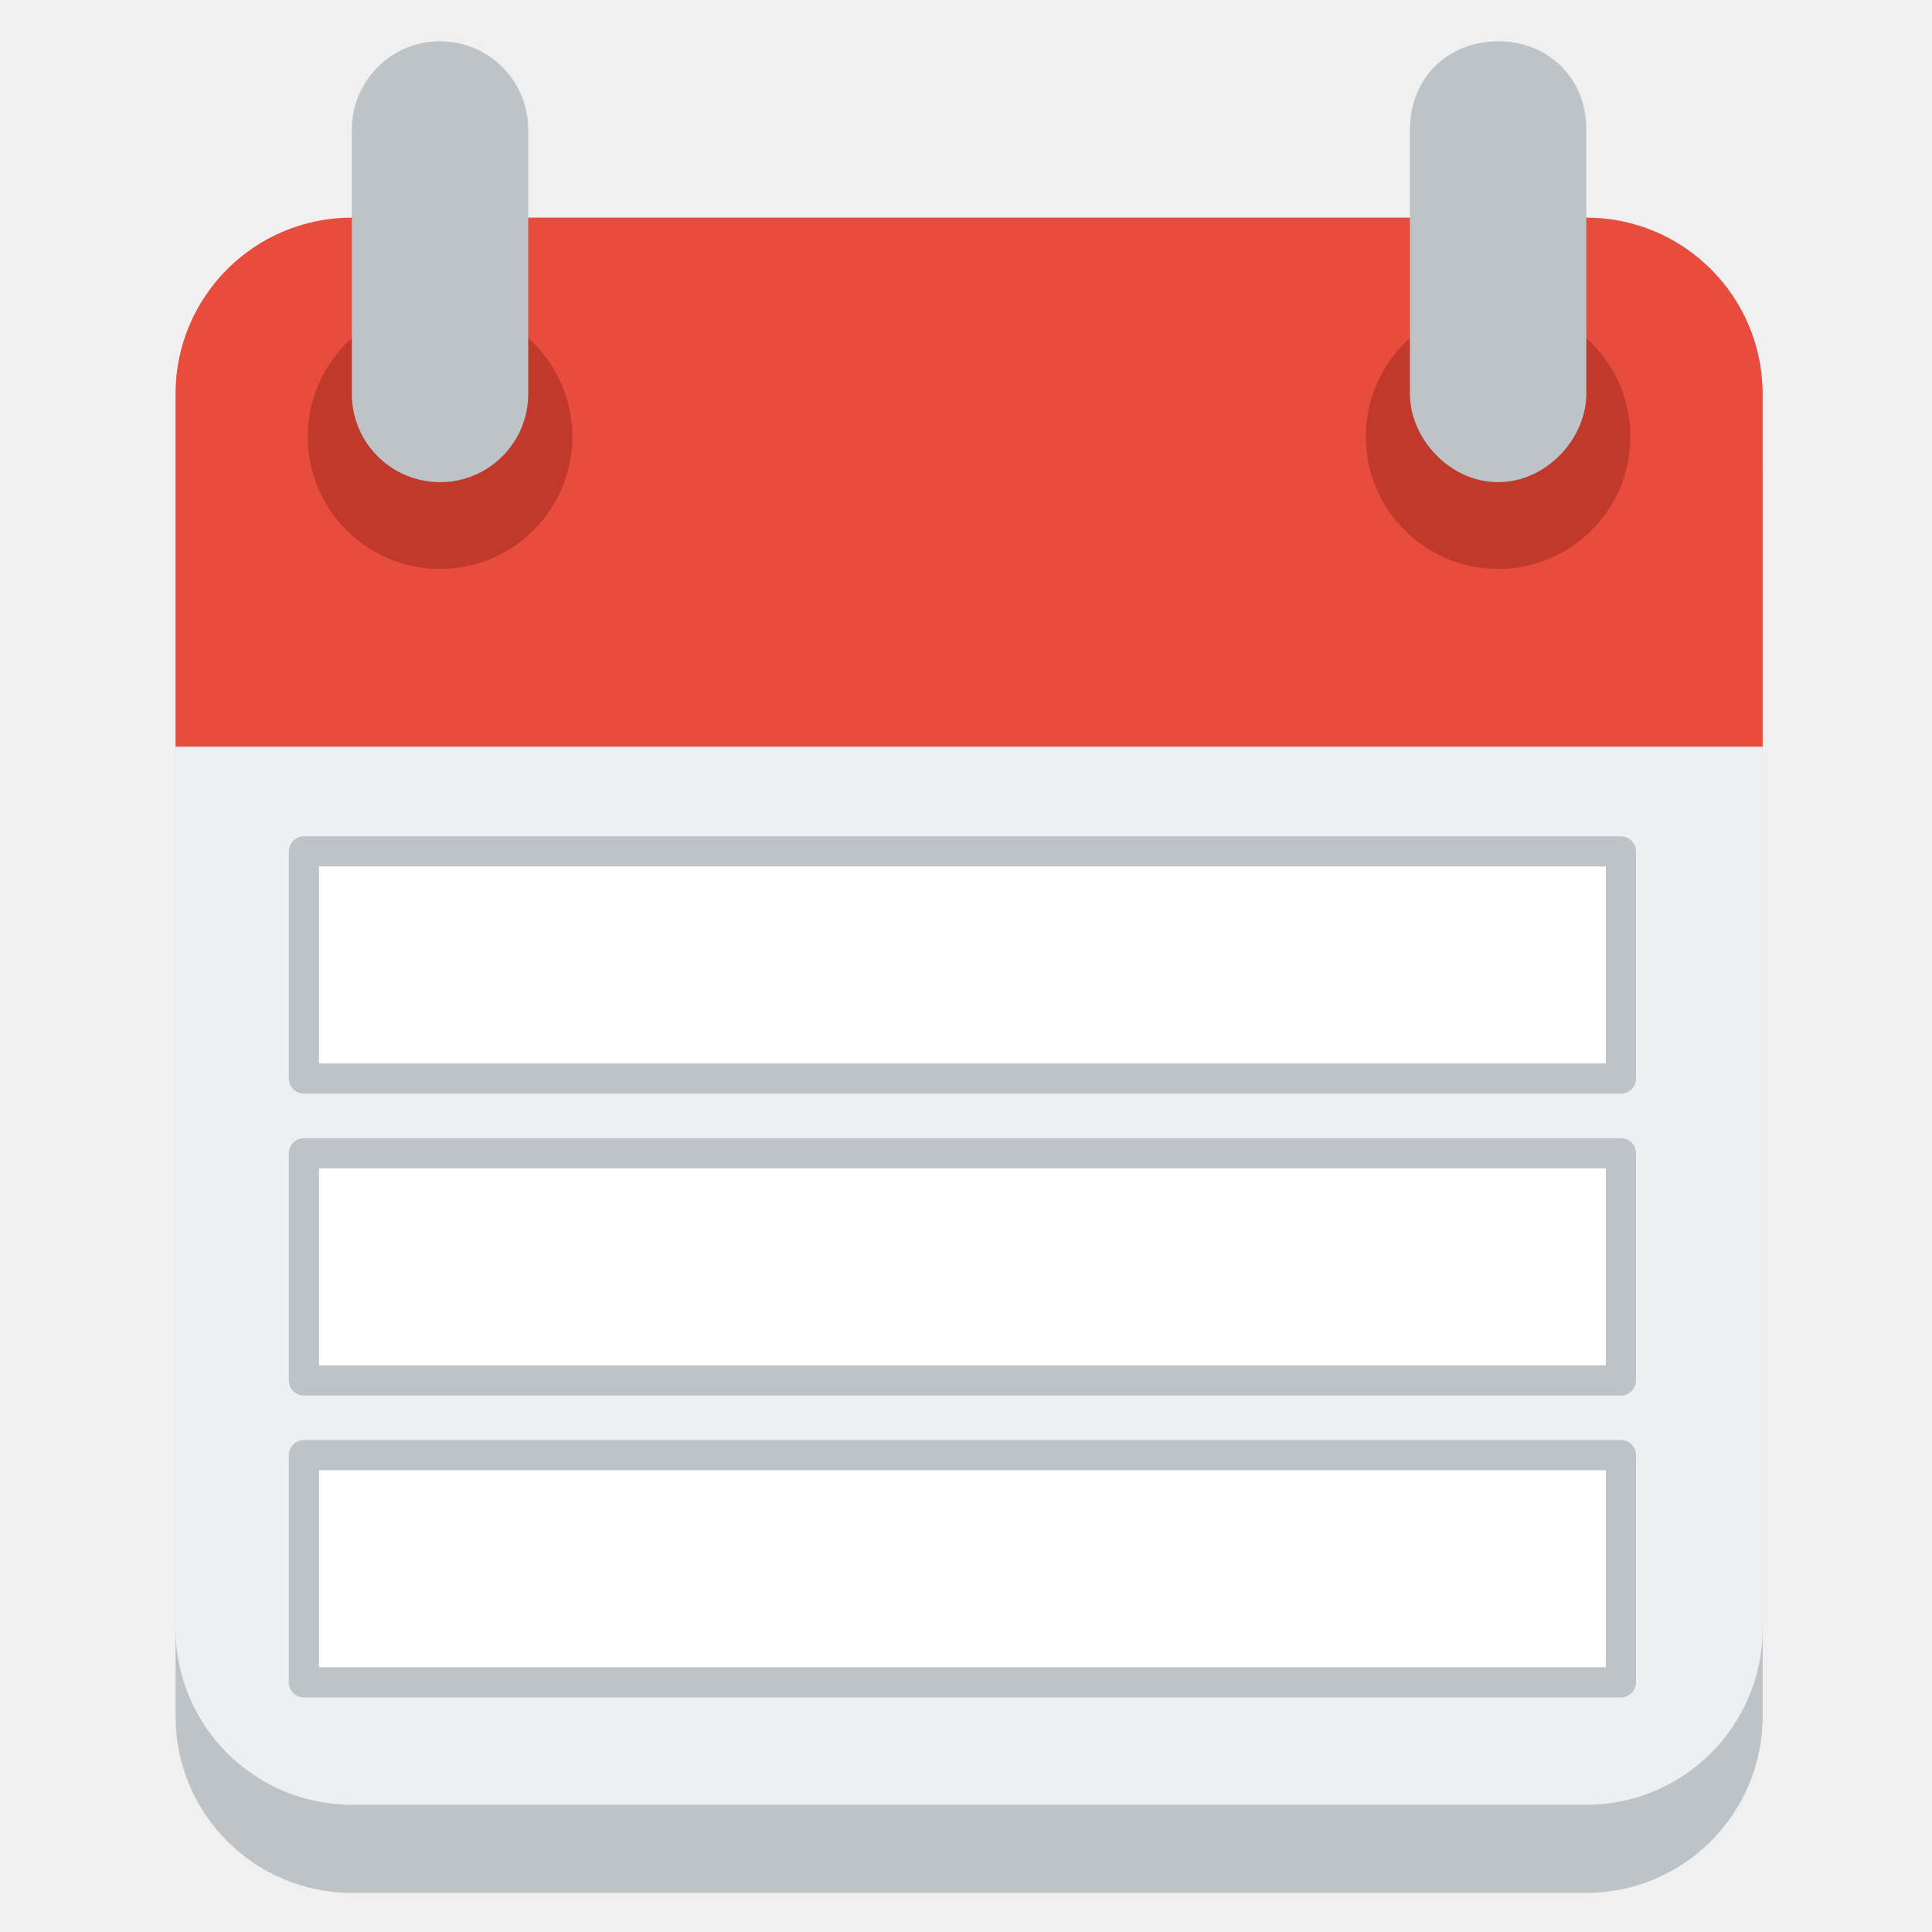
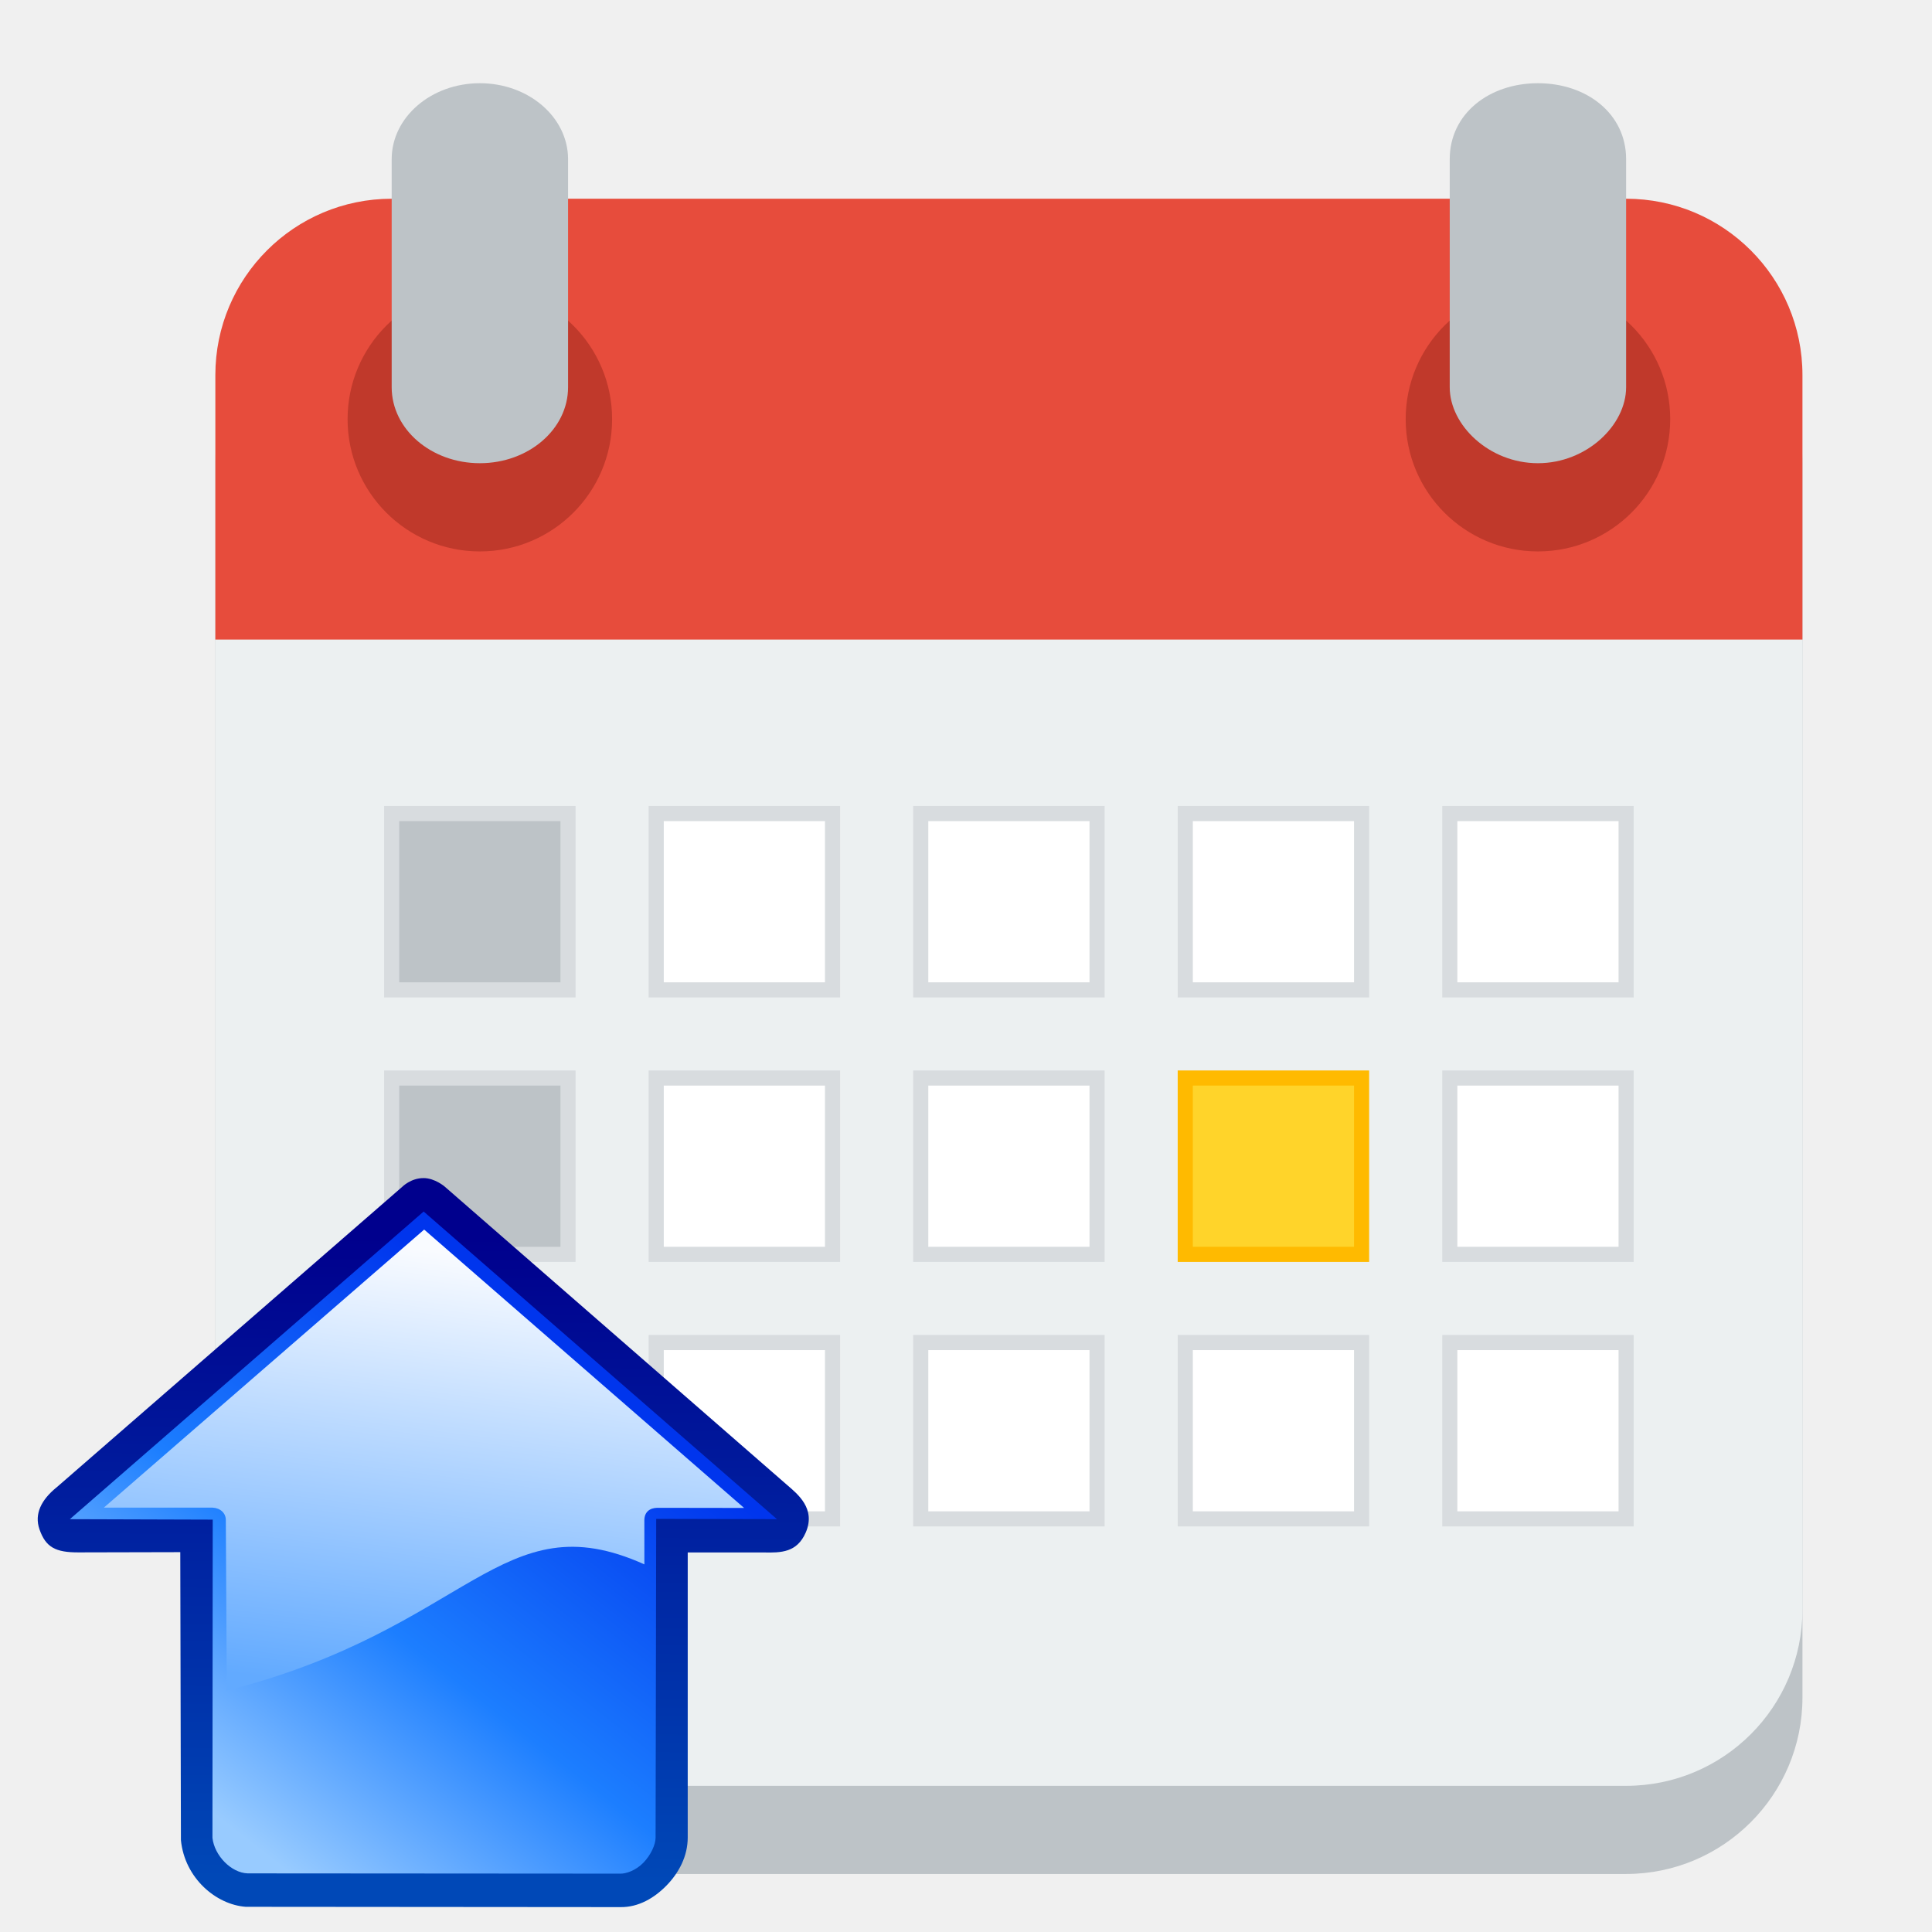
- <svg xmlns="http://www.w3.org/2000/svg" height="128" version="1.1" width="128" viewBox="0 0 128 128" id="svg2">
-   <defs id="defs30" />
-   <path style="fill:#bdc3c7" id="path6" d="m 23.312,20.26 c -6.453,0 -11.683,5.258 -11.683,11.683 l 0,81.784 c 0,6.426 5.231,11.683 11.683,11.683 l 35.05,0 11.683,0 35.05,0 c 6.455,0 11.683,-5.258 11.683,-11.683 l 0,-81.784 c 0,-6.426 -5.228,-11.683 -11.683,-11.683 l -35.05,0 -11.683,0 -35.05,0 z" />
-   <path style="fill:#ecf0f1" id="path8" d="m 23.312,14.418 c -6.453,0 -11.683,5.231 -11.683,11.683 l 0,81.784 c 0,6.455 5.231,11.683 11.683,11.683 l 35.05,0 11.683,0 35.05,0 c 6.455,0 11.683,-5.228 11.683,-11.683 l 0,-81.784 c 0,-6.453 -5.228,-11.683 -11.683,-11.683 l -35.05,0 -11.683,0 -35.05,0 z" />
-   <path style="fill:#e74c3c" id="path10" d="m 23.312,14.418 c -6.453,0 -11.683,5.231 -11.683,11.683 l 0,17.525 0,5.842 105.15,0 0,-5.842 0,-17.525 c 0,-6.453 -5.228,-11.683 -11.683,-11.683 l -35.05,0 -11.683,0 -35.05,0 z" />
-   <path style="fill:#c0392b" id="path12" d="m 37.917,29.023 a 8.763,8.763 0 0 1 -17.525,0 8.763,8.763 0 1 1 17.525,0 z" />
-   <path style="fill:#bdc3c7" id="path14" d="m 29.154,2.735 c -3.226,0 -5.842,2.615 -5.842,5.842 l 0,17.525 c 0,3.226 2.615,5.842 5.842,5.842 3.226,0 5.842,-2.615 5.842,-5.842 l 0,-17.525 c 0,-3.226 -2.615,-5.842 -5.842,-5.842 z" />
-   <path style="fill:#c0392b" id="path16" d="m 108.017,29.023 a 8.763,8.763 0 0 1 -17.525,0 8.763,8.763 0 1 1 17.525,0 z" />
-   <path style="fill:#bdc3c7" d="m 99.254,2.735 c -3.225,0 -5.842,2.337 -5.842,5.842 l 0,17.525 c 0,2.921 2.617,5.842 5.842,5.842 3.225,0 5.842,-2.921 5.842,-5.842 l 0,-17.525 c 0,-3.505 -2.617,-5.842 -5.842,-5.842 z" id="path20" />
-   <path style="opacity:1;fill:#ffffff;fill-opacity:1;stroke:#bdc3c7;stroke-width:2;stroke-linecap:round;stroke-linejoin:round;stroke-miterlimit:4;stroke-dasharray:none;stroke-dashoffset:0;stroke-opacity:1" d="m 20.136,56.407 87.254,0 0,15.051 -87.254,0 z" id="rect7608" />
-   <path style="opacity:1;fill:#ffffff;fill-opacity:1;stroke:#bdc3c7;stroke-width:2;stroke-linecap:round;stroke-linejoin:round;stroke-miterlimit:4;stroke-dasharray:none;stroke-dashoffset:0;stroke-opacity:1" d="m 20.136,76.407 87.254,0 0,15.051 -87.254,0 z" id="rect7610" />
-   <path style="opacity:1;fill:#ffffff;fill-opacity:1;stroke:#bdc3c7;stroke-width:2;stroke-linecap:round;stroke-linejoin:round;stroke-miterlimit:4;stroke-dasharray:none;stroke-dashoffset:0;stroke-opacity:1" d="m 20.136,96.407 87.254,0 0,15.051 -87.254,0 z" id="rect7612" />
+ <svg xmlns="http://www.w3.org/2000/svg" xmlns:xlink="http://www.w3.org/1999/xlink" width="128" height="128" viewBox="0 0 33.867 33.867" version="1.1" id="svg2105">
+   <defs id="defs2099">
+     <linearGradient xlink:href="#linearGradient3596" id="linearGradient257" gradientUnits="userSpaceOnUse" gradientTransform="matrix(0.03112505,0,0,0.03112505,-59.97188,66.47232)" x1="3275.424" y1="627.119" x2="2453.39" y2="1682.203" />
+     <linearGradient id="linearGradient3596">
+       <stop id="stop3598" style="stop-color:#0035ed;stop-opacity:1" offset="0" />
+       <stop id="stop3615" style="stop-color:#1c7eff;stop-opacity:1" offset="0.554" />
+       <stop id="stop3600" style="stop-color:#98cbff;stop-opacity:1" offset="1" />
+     </linearGradient>
+     <linearGradient xlink:href="#linearGradient3585" id="linearGradient259" gradientUnits="userSpaceOnUse" gradientTransform="matrix(0.03112505,0,0,0.03112505,-59.97188,66.47232)" x1="2758.475" y1="288.136" x2="2745.763" y2="1792.373" />
+     <linearGradient id="linearGradient3585">
+       <stop id="stop3587" style="stop-color:#00008d;stop-opacity:1" offset="0" />
+       <stop id="stop3589" style="stop-color:#0048b7;stop-opacity:1" offset="1" />
+     </linearGradient>
+     <linearGradient xlink:href="#linearGradient3607" id="linearGradient261" gradientUnits="userSpaceOnUse" gradientTransform="matrix(0.03112505,0,0,0.03112505,-59.97188,66.47232)" x1="2891.426" y1="317.797" x2="2758.474" y2="1350.958" />
+     <linearGradient id="linearGradient3607">
+       <stop id="stop3609" style="stop-color:#f9fbff;stop-opacity:1" offset="0" />
+       <stop id="stop3611" style="stop-color:#62aaff;stop-opacity:1" offset="1" />
+     </linearGradient>
+   </defs>
+   <g id="layer1" transform="translate(0,-263.1333)">
+     <g transform="translate(-51.07502,160.746)" id="g2868">
+       <rect style="opacity:0;fill:#5f9aaa;fill-opacity:1;stroke:none;stroke-width:2.037;stroke-linecap:round;stroke-linejoin:bevel;stroke-miterlimit:4;stroke-dasharray:none;stroke-dashoffset:0;stroke-opacity:1" id="rect201" width="33.867" height="33.867" x="51.075" y="102.387" />
+       <path style="fill:#bdc3c7;stroke-width:0.265" id="path203" d="m 57.941,107.416 c -1.707,0 -3.091,1.391 -3.091,3.091 v 21.639 c 0,1.7 1.384,3.091 3.091,3.091 h 9.274 3.091 9.274 c 1.708,0 3.091,-1.391 3.091,-3.091 v -21.639 c 0,-1.7 -1.383,-3.091 -3.091,-3.091 h -9.274 -3.091 z" />
+       <path style="fill:#ecf0f1;stroke-width:0.265" id="path205" d="m 57.941,105.871 c -1.707,0 -3.091,1.384 -3.091,3.091 v 21.639 c 0,1.708 1.384,3.091 3.091,3.091 h 9.274 3.091 9.274 c 1.708,0 3.091,-1.383 3.091,-3.091 v -21.639 c 0,-1.707 -1.383,-3.091 -3.091,-3.091 h -9.274 -3.091 z" />
+       <path style="fill:#e74c3c;stroke-width:0.265" id="path207" d="m 57.941,105.871 c -1.707,0 -3.091,1.384 -3.091,3.091 v 4.637 h 27.821 v -4.637 c 0,-1.707 -1.383,-3.091 -3.091,-3.091 h -9.274 -3.091 z" />
+       <path style="fill:#c0392b;stroke-width:0.265" id="path209" d="m 61.805,109.735 a 2.318,2.318 0 0 1 -4.637,0 2.318,2.318 0 1 1 4.637,0 z" />
+       <path style="fill:#bdc3c7;stroke-width:0.246" id="path211" d="m 59.487,103.846 c -0.854,0 -1.546,0.596 -1.546,1.332 v 3.997 c 0,0.736 0.692,1.332 1.546,1.332 0.854,0 1.546,-0.596 1.546,-1.332 v -3.997 c 0,-0.736 -0.692,-1.332 -1.546,-1.332 z" />
+       <path style="fill:#c0392b;stroke-width:0.265" id="path213" d="m 80.353,109.735 a 2.318,2.318 0 0 1 -4.637,0 2.318,2.318 0 1 1 4.637,0 z" />
+       <path style="fill:#bdc3c7;stroke-width:0.246" d="m 78.034,103.846 c -0.853,0 -1.546,0.533 -1.546,1.332 v 3.997 c 0,0.666 0.692,1.332 1.546,1.332 0.853,0 1.546,-0.666 1.546,-1.332 v -3.997 c 0,-0.799 -0.692,-1.332 -1.546,-1.332 z" id="path215" />
+       <g transform="translate(0,-1.5875)" id="g1217">
+         <path id="path217" d="m 57.941,118.236 v 3.091 h 3.091 v -3.091 z" style="fill:#bdc3c7;stroke:#d8dcdf;stroke-width:0.265;stroke-opacity:1" />
+         <path id="path219" d="m 62.578,118.236 v 3.091 h 3.091 v -3.091 z" style="fill:#ffffff;stroke:#d8dcdf;stroke-width:0.265;stroke-opacity:1" />
+         <path id="path221" d="m 67.215,118.236 v 3.091 h 3.091 v -3.091 z" style="fill:#ffffff;stroke:#d8dcdf;stroke-width:0.265;stroke-opacity:1" />
+         <path id="path223" d="m 71.852,118.236 v 3.091 h 3.091 v -3.091 z" style="fill:#ffffff;stroke:#d8dcdf;stroke-width:0.265;stroke-opacity:1" />
+         <path id="path225" d="m 76.489,118.236 v 3.091 h 3.091 v -3.091 z" style="fill:#ffffff;stroke:#d8dcdf;stroke-width:0.265;stroke-opacity:1" />
+         <path id="path227" d="m 57.941,122.872 v 3.091 h 3.091 v -3.091 z" style="fill:#bdc3c7;stroke:#d8dcdf;stroke-width:0.265;stroke-opacity:1" />
+         <path id="path229" d="m 62.578,122.872 v 3.091 h 3.091 v -3.091 z" style="fill:#ffffff;fill-opacity:1;stroke:#d8dcdf;stroke-width:0.265;stroke-opacity:1" />
+         <path id="path231" d="m 67.215,122.872 v 3.091 h 3.091 v -3.091 z" style="fill:#ffffff;stroke:#d8dcdf;stroke-width:0.265;stroke-opacity:1" />
+         <path id="path233" d="m 71.852,122.872 v 3.091 h 3.091 v -3.091 z" style="fill:#ffd42a;stroke:#ffba00;stroke-width:0.265;stroke-opacity:1" />
+         <path id="path235" d="m 76.489,122.872 v 3.091 h 3.091 v -3.091 z" style="fill:#ffffff;stroke:#d8dcdf;stroke-width:0.265;stroke-opacity:1" />
+         <path id="path237" d="m 57.941,127.509 v 3.091 h 3.091 v -3.091 z" style="fill:#bdc3c7;stroke-width:0.265" />
+         <path id="path239" d="m 62.578,127.509 v 3.091 h 3.091 v -3.091 z" style="fill:#ffffff;stroke:#d8dcdf;stroke-width:0.265;stroke-opacity:1" />
+         <path id="path241" d="m 67.215,127.509 v 3.091 h 3.091 v -3.091 z" style="fill:#ffffff;stroke:#d8dcdf;stroke-width:0.265;stroke-opacity:1" />
+         <path id="path243" d="m 71.852,127.509 v 3.091 h 3.091 v -3.091 z" style="fill:#ffffff;stroke:#d8dcdf;stroke-width:0.265;stroke-opacity:1" />
+         <path id="path245" d="m 76.489,127.509 v 3.091 h 3.091 v -3.091 z" style="fill:#ffffff;stroke:#d8dcdf;stroke-width:0.265;stroke-opacity:1" />
+       </g>
+       <g transform="matrix(0.2405106,0,0,0.2405106,51.28578,105.9221)" id="g253">
+         <path d="M 3.135,96.608 30.107,72.614 56.879,96.542 48.512,97.922 47.251,122.458 14.28,122.59 13.08,97.999 Z" id="path247" style="fill:url(#linearGradient257);fill-opacity:1;fill-rule:nonzero;stroke:none" />
+         <path d="m 30.001,71.168 c -0.936,-0.006 -1.563,0.638 -1.563,0.638 L 3.24,93.717 c -0.001,0 -0.003,0 -0.004,0 l -0.019,0.017 c -1.064,0.874 -1.611,1.898 -1.215,3.036 0.454,1.304 1.169,1.686 2.854,1.678 h 0.005 0.005 l 7.397,-0.017 0.047,20.991 c 0.273,2.767 2.56,4.703 4.728,4.858 l 27.285,0.022 v 0 c 1.339,0.025 2.499,-0.67 3.387,-1.582 0.893,-0.918 1.537,-2.126 1.538,-3.483 l 4.35e-4,-20.785 h 5.509 c 1.314,0.033 2.457,0 3.09,-1.449 0.762,-1.742 -0.599,-2.812 -1.34,-3.454 0,0 -24.978,-21.767 -24.978,-21.767 0,0 -0.708,-0.61 -1.529,-0.615 z m 0.003,2.438 c 0,0 25.749,22.421 25.749,22.421 l -8.802,-0.02 -0.045,23.232 v 0 0 c 0,0.501 -0.341,1.263 -0.893,1.831 -0.552,0.568 -1.272,0.803 -1.664,0.792 l -27.173,-0.019 c -1.192,-0.036 -2.424,-1.289 -2.568,-2.59 l 0.02,-23.193 c 0,0 -10.414,-0.032 -10.414,-0.032 0,0 25.788,-22.424 25.788,-22.424 h -3.2e-5 z" id="path249" style="color:#000000;font-style:normal;font-variant:normal;font-weight:normal;font-stretch:normal;font-size:medium;line-height:normal;font-family:'Bitstream Vera Sans';-inkscape-font-specification:'Bitstream Vera Sans';text-indent:0;text-align:start;text-decoration:none;text-decoration-line:none;letter-spacing:normal;word-spacing:normal;text-transform:none;writing-mode:lr-tb;direction:ltr;text-anchor:start;display:inline;overflow:visible;visibility:visible;fill:url(#linearGradient259);fill-opacity:1;stroke:none;stroke-width:76;marker:none;enable-background:accumulate" />
+         <path d="m 6.691,95.187 23.348,-20.267 23.318,20.289 -6.33,-0.01 c -0.558,0.012 -0.936,0.311 -0.94,0.907 l 0.002,3.215 C 35.644,94.625 33.377,104.02 15.654,108.521 l -0.071,-12.42 c 0.006,-0.512 -0.393,-0.886 -0.97,-0.915 H 6.691 Z" id="path251" style="fill:url(#linearGradient261);fill-opacity:1;fill-rule:nonzero;stroke:none" />
+       </g>
+     </g>
+   </g>
</svg>
